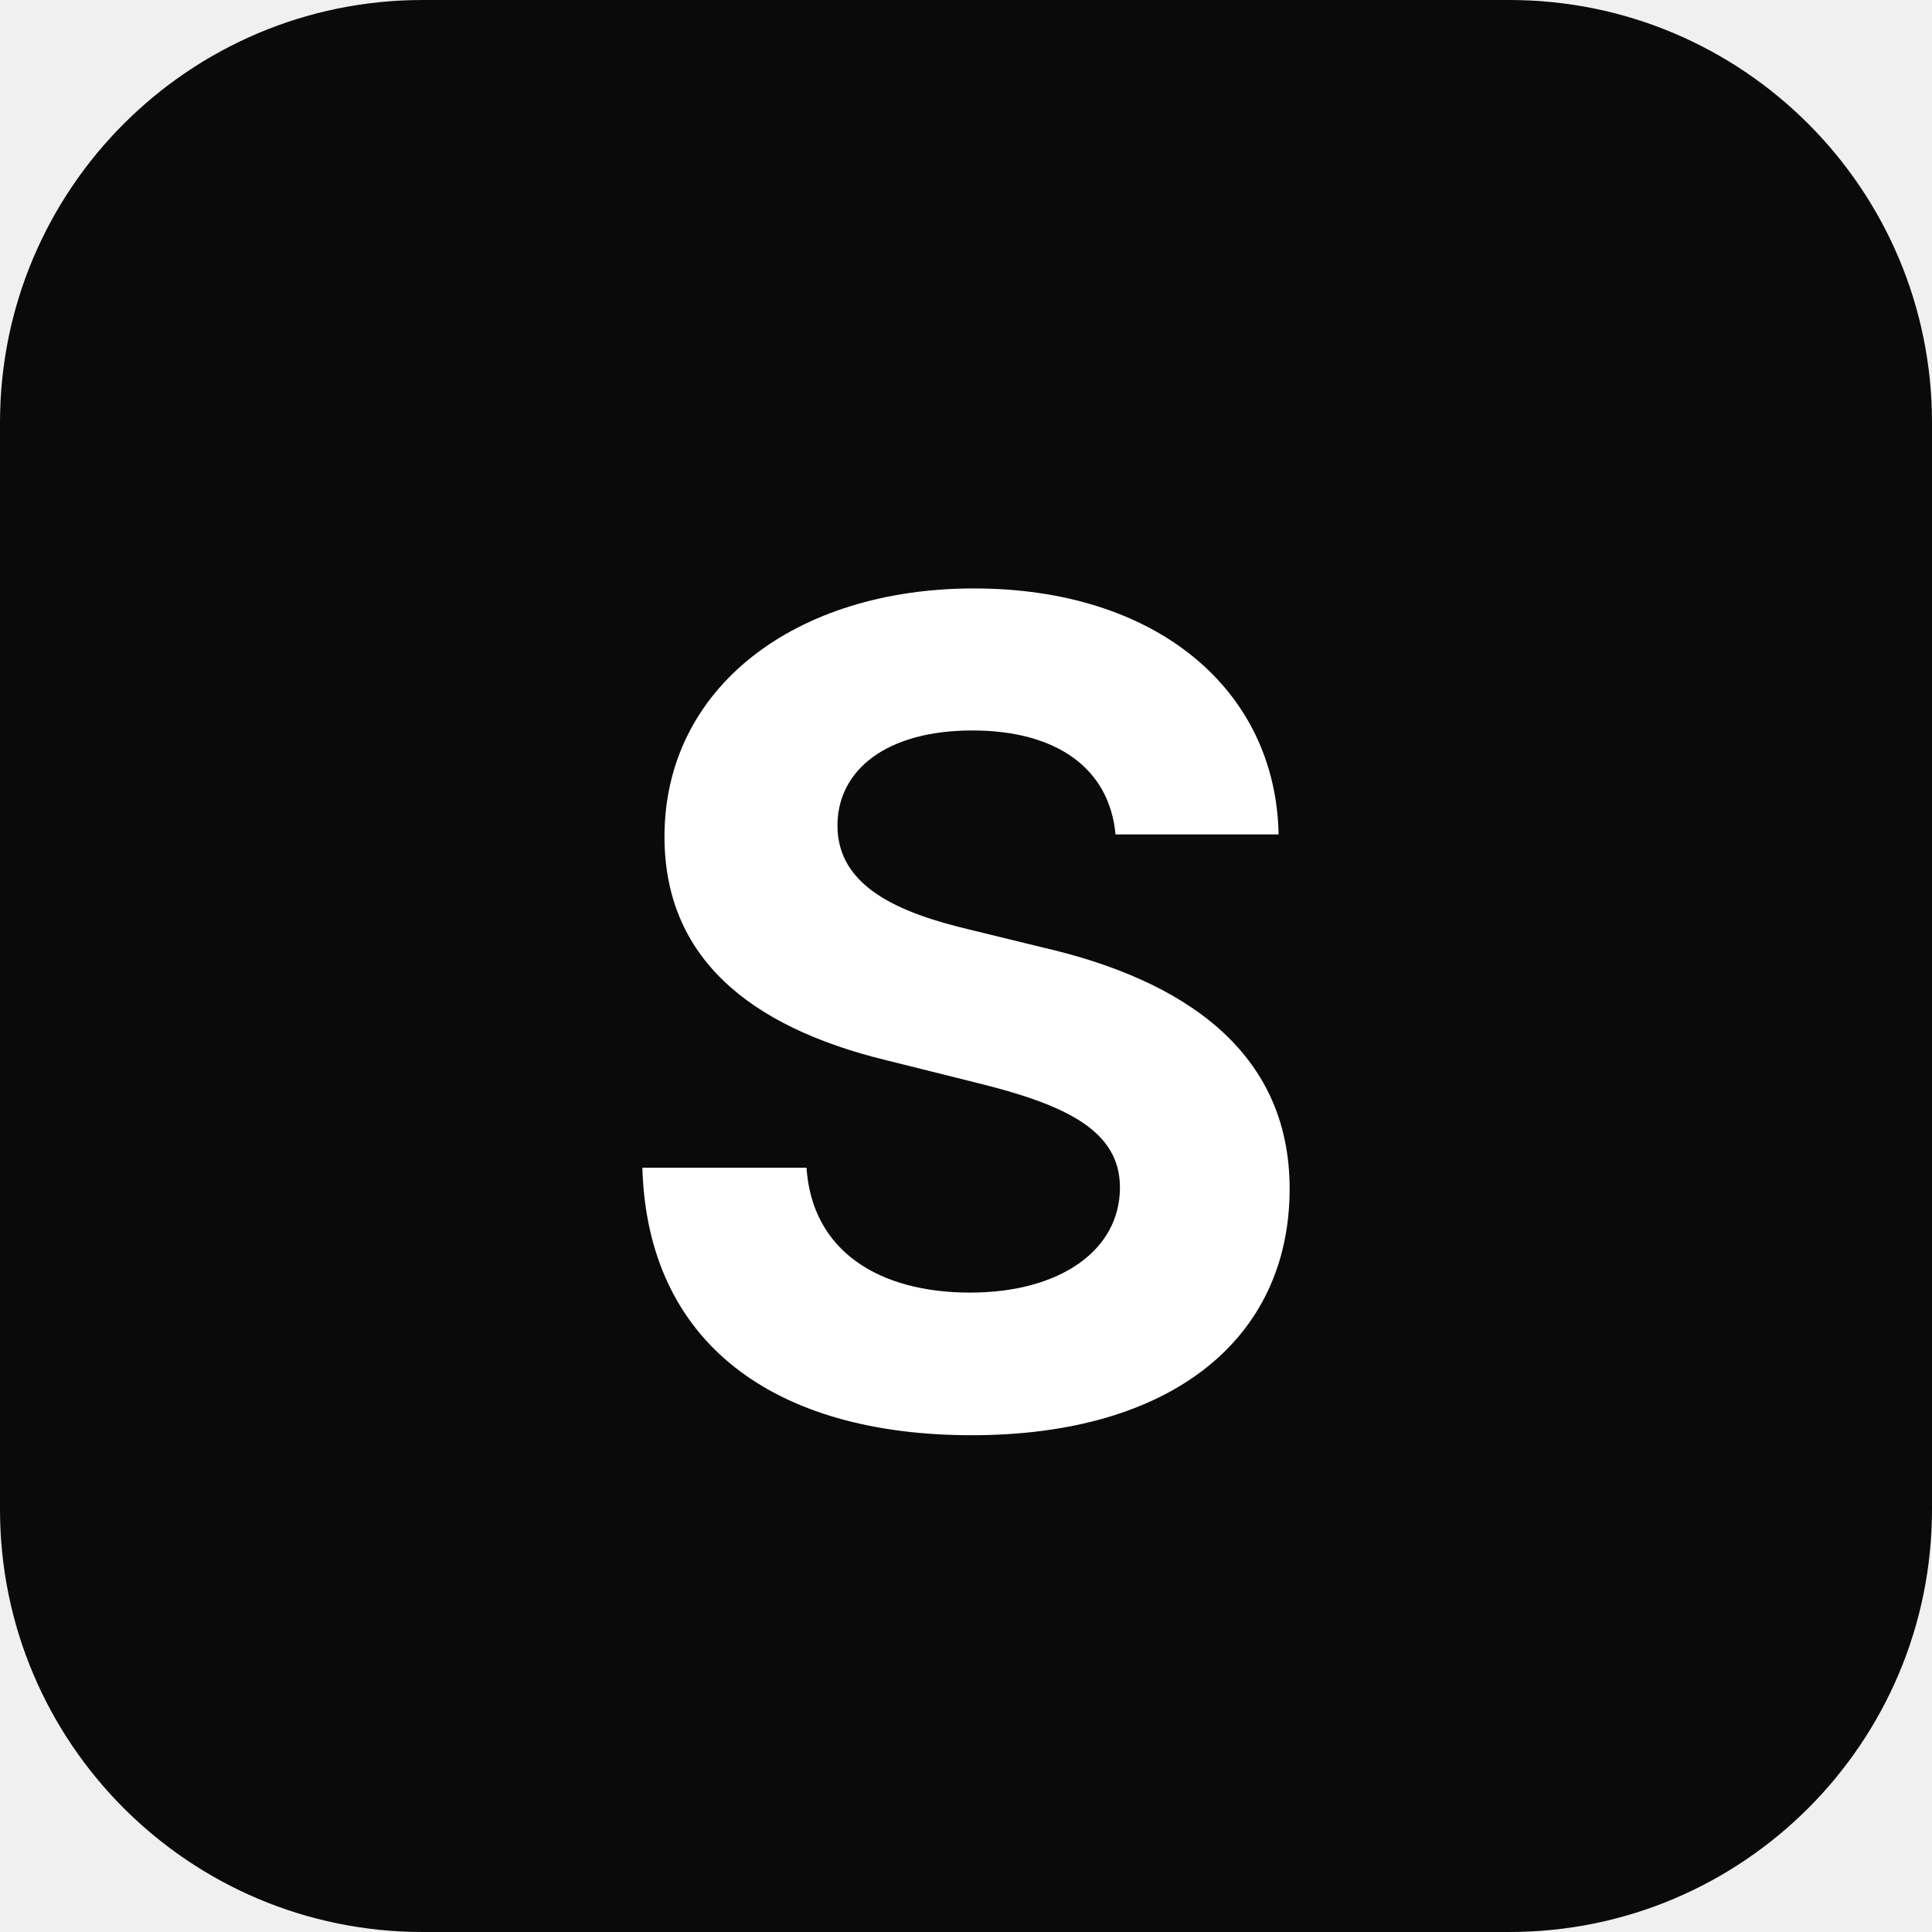
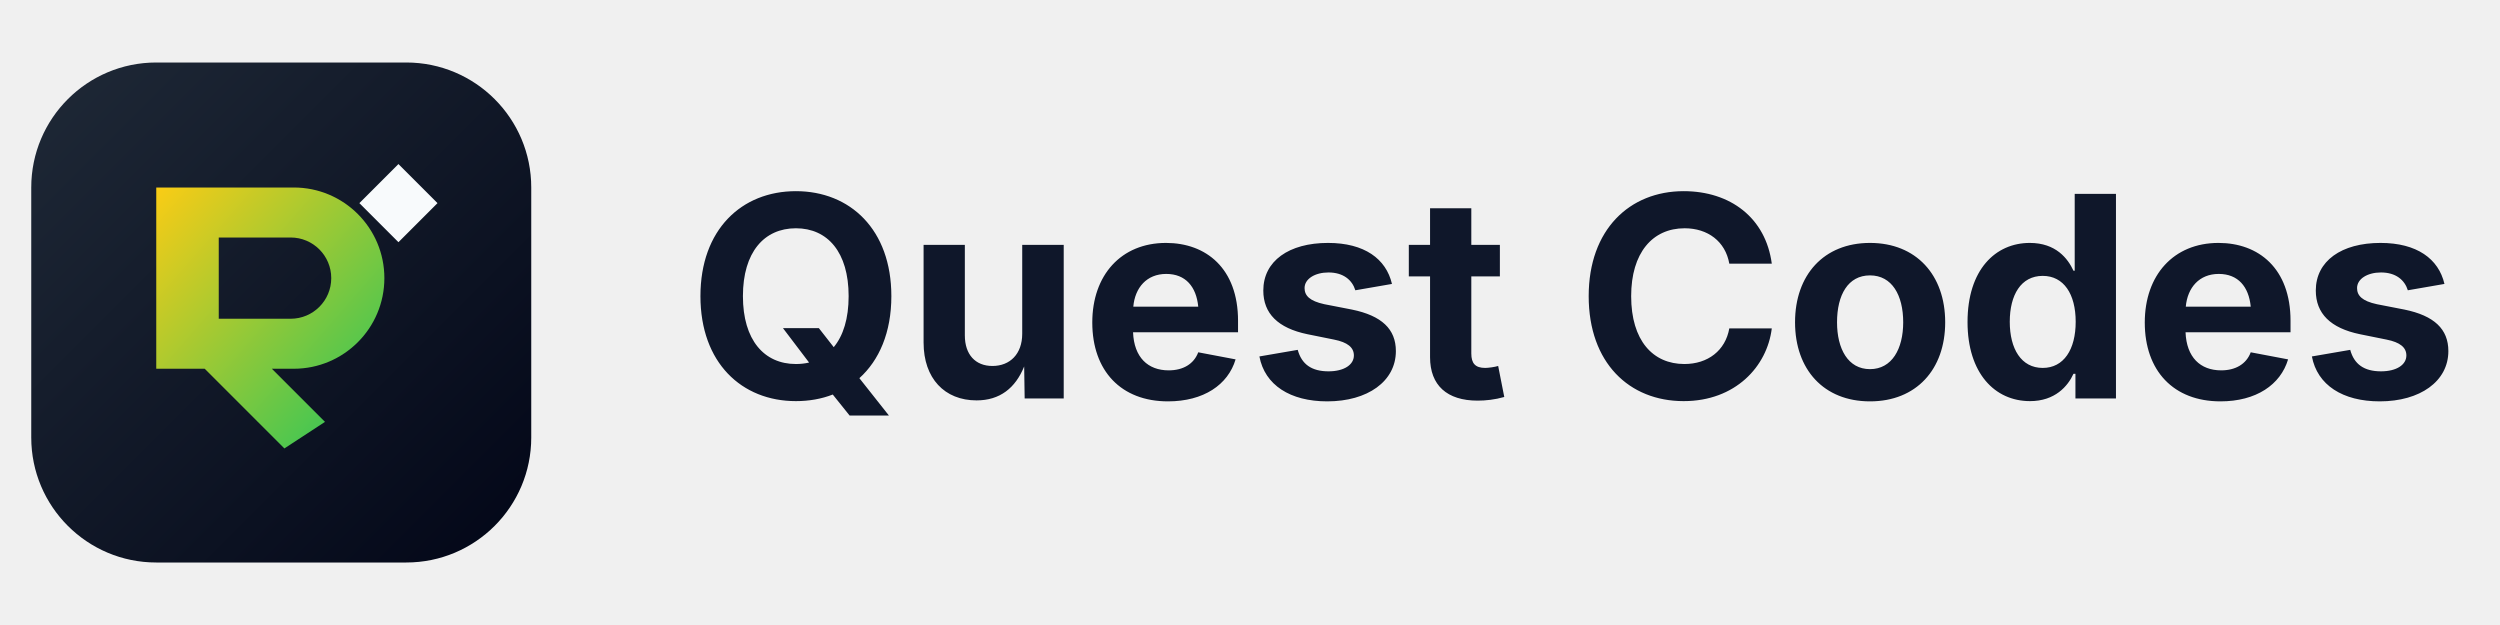
- <svg xmlns="http://www.w3.org/2000/svg" viewBox="0 0 512 512" width="512" height="512" role="img" aria-label="Logo">
-   <rect width="512" height="512" rx="112" fill="#0a0a0a" />
-   <text x="50%" y="50%" dy="0.04em" text-anchor="middle" dominant-baseline="central" font-family="Inter, ui-sans-serif, system-ui, -apple-system, Segoe UI, Roboto, sans-serif" font-size="300" font-weight="700" fill="#ffffff">S</text>
+ <svg xmlns="http://www.w3.org/2000/svg" viewBox="0 0 160 40" role="img" aria-label="Quest Codes">
+   <defs>
+     <linearGradient id="badge" x1="0" y1="0" x2="1" y2="1">
+       <stop offset="0%" stop-color="#1f2937" />
+       <stop offset="100%" stop-color="#020617" />
+     </linearGradient>
+     <linearGradient id="mark" x1="0" y1="0" x2="1" y2="1">
+       <stop offset="0%" stop-color="#facc15" />
+       <stop offset="100%" stop-color="#22c55e" />
+     </linearGradient>
+   </defs>
+   <rect x="2" y="4" width="32" height="32" rx="8" fill="url(#badge)" />
+   <path d="M10 12h8.8a5.8 5.8 0 0 1 0 11.6h-1.4l3.4 3.4-2.6 1.7-5.1-5.1H10V12Zm4 3.2v5.2h4.6a2.6 2.6 0 0 0 0-5.2H14Z" fill="url(#mark)" />
+   <path d="M25.5 10.5 28 13l-2.5 2.5L23 13l2.5-2.5Z" fill="#f8fafc" />
+   <text x="44" y="25.5" fill="#0f172a" font-family="Inter, Arial, sans-serif" font-size="18" font-weight="700">Quest Codes</text>
</svg>
